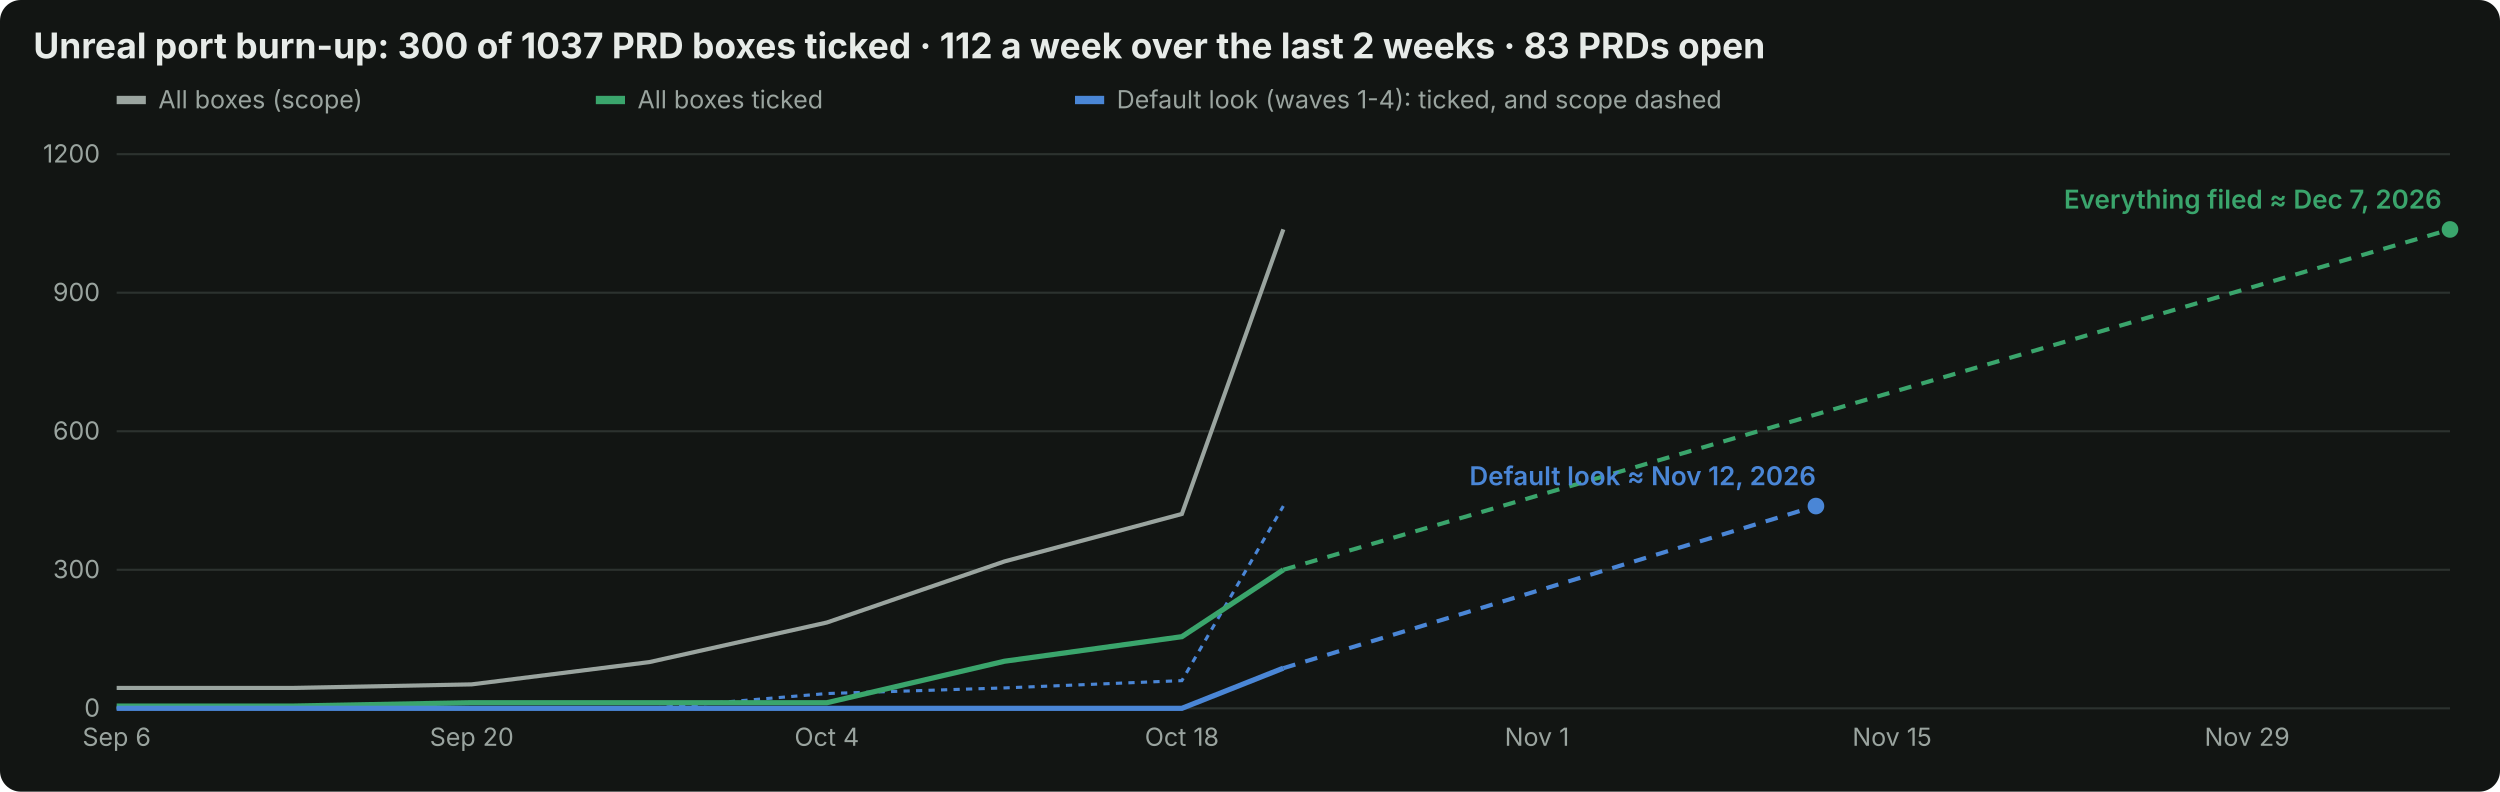
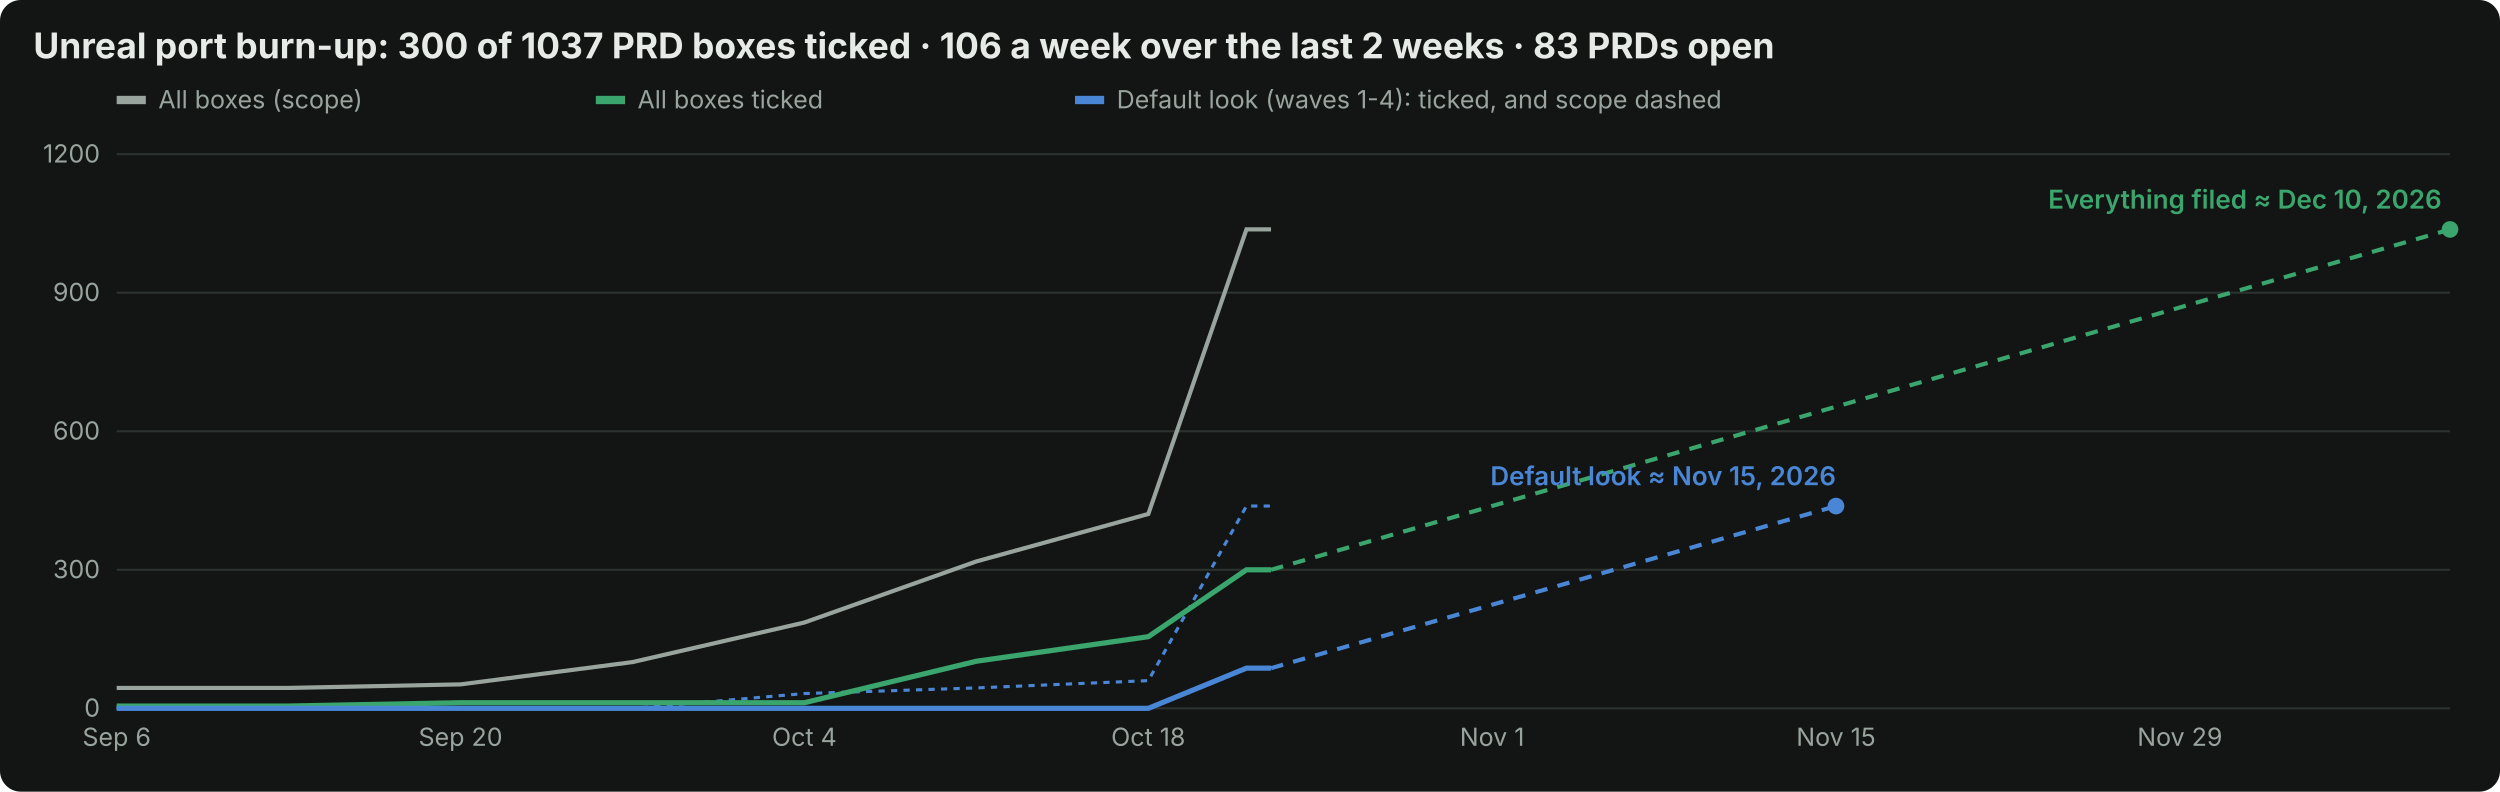
<svg xmlns="http://www.w3.org/2000/svg" viewBox="0 0 1200 380" width="1200" height="380" font-family="system-ui, -apple-system, Segoe UI, sans-serif">
  <style>.h{fill:#e7ebe8;font-size:17px;font-weight:700}.t{fill:#9aa49f;font-size:12px}.e{font-size:12.5px;font-weight:600}</style>
  <rect width="1200" height="380" rx="10" fill="#121513" />
-   <text x="16" y="28" class="h">Unreal port burn-up: 300 of 1037 PRD boxes ticked · 112 a week over the last 2 weeks · 83 PRDs open</text>
+   <text x="16" y="28" class="h">Unreal port burn-up: 300 of 1037 PRD boxes ticked · 106 a week over the last 2 weeks · 83 PRDs open</text>
  <rect x="56" y="46" width="14" height="4" fill="#9aa49f" />
  <text x="76" y="52" class="t">All boxes (scope)</text>
  <rect x="286" y="46" width="14" height="4" fill="#3aa56c" />
  <text x="306" y="52" class="t">All boxes ticked</text>
  <rect x="516" y="46" width="14" height="4" fill="#4a86d6" />
  <text x="536" y="52" class="t">Default look (waves 1-4): ticked, and scope dashed</text>
  <line x1="56" x2="1176" y1="340" y2="340" stroke="#2c322f" />
  <text x="48" y="344" class="t" text-anchor="end">0</text>
  <line x1="56" x2="1176" y1="273.5" y2="273.5" stroke="#2c322f" />
  <text x="48" y="277.5" class="t" text-anchor="end">300</text>
  <line x1="56" x2="1176" y1="207" y2="207" stroke="#2c322f" />
  <text x="48" y="211" class="t" text-anchor="end">600</text>
  <line x1="56" x2="1176" y1="140.5" y2="140.5" stroke="#2c322f" />
  <text x="48" y="144.5" class="t" text-anchor="end">900</text>
  <line x1="56" x2="1176" y1="74" y2="74" stroke="#2c322f" />
  <text x="48" y="78" class="t" text-anchor="end">1200</text>
  <text x="56" y="358" class="t" text-anchor="middle">Sep 6</text>
-   <text x="226.435" y="358" class="t" text-anchor="middle">Sep 20</text>
-   <text x="396.87" y="358" class="t" text-anchor="middle">Oct 4</text>
-   <text x="567.304" y="358" class="t" text-anchor="middle">Oct 18</text>
-   <text x="737.739" y="358" class="t" text-anchor="middle">Nov 1</text>
-   <text x="908.174" y="358" class="t" text-anchor="middle">Nov 15</text>
-   <text x="1078.609" y="358" class="t" text-anchor="middle">Nov 29</text>
-   <path d="M56.0,330.2L141.2,330.2L226.4,328.5L311.7,317.8L396.9,298.8L482.1,269.5L567.3,246.7L616.0,110.1" stroke="#9aa49f" stroke-width="2" fill="none" />
-   <path d="M56.0,340.0L141.2,340.0L226.4,340.0L311.7,340.0L396.9,332.9L482.1,330.2L567.3,326.7L616.0,242.9" stroke="#4a86d6" stroke-width="1.5" stroke-dasharray="3 3" fill="none" />
-   <path d="M56.0,338.9L141.2,338.9L226.4,337.3L311.7,337.3L396.9,337.3L482.1,317.4L567.3,305.6L616.0,273.5" stroke="#3aa56c" stroke-width="2.5" fill="none" />
-   <path d="M56.0,340.0L141.2,340.0L226.4,340.0L311.7,340.0L396.9,340.0L482.1,340.0L567.3,340.0L616.0,320.7" stroke="#4a86d6" stroke-width="2.5" fill="none" />
-   <path d="M616,273.5L1176,110.132" stroke="#3aa56c" stroke-width="2" stroke-dasharray="6 5" fill="none" />
+   <text x="221.053" y="358" class="t" text-anchor="middle">Sep 20</text>
+   <text x="386.105" y="358" class="t" text-anchor="middle">Oct 4</text>
+   <text x="551.158" y="358" class="t" text-anchor="middle">Oct 18</text>
+   <text x="716.211" y="358" class="t" text-anchor="middle">Nov 1</text>
+   <text x="881.263" y="358" class="t" text-anchor="middle">Nov 15</text>
+   <text x="1046.316" y="358" class="t" text-anchor="middle">Nov 29</text>
+   <path d="M56.0,330.2L138.5,330.2L221.1,328.5L303.6,317.8L386.1,298.8L468.6,269.5L551.2,246.7L598.3,110.1L610.1,110.1" stroke="#9aa49f" stroke-width="2" fill="none" />
+   <path d="M56.0,340.0L138.5,340.0L221.1,340.0L303.6,340.0L386.1,332.9L468.6,330.2L551.2,326.7L598.3,242.9L610.1,242.9" stroke="#4a86d6" stroke-width="1.5" stroke-dasharray="3 3" fill="none" />
+   <path d="M56.0,338.9L138.5,338.9L221.1,337.3L303.6,337.3L386.1,337.3L468.6,317.4L551.2,305.6L598.3,273.5L610.1,273.5" stroke="#3aa56c" stroke-width="2.5" fill="none" />
+   <path d="M56.0,340.0L138.5,340.0L221.1,340.0L303.6,340.0L386.1,340.0L468.6,340.0L551.2,340.0L598.3,320.7L610.1,320.7" stroke="#4a86d6" stroke-width="2.5" fill="none" />
+   <path d="M610.105,273.5L1176,110.132" stroke="#3aa56c" stroke-width="2" stroke-dasharray="6 5" fill="none" />
  <circle cx="1176" cy="110.132" r="4" fill="#3aa56c" />
-   <text x="1172" y="100.132" class="e" fill="#3aa56c" text-anchor="end">Everything filed ≈ Dec 7, 2026</text>
-   <path d="M616,320.715L871.652,242.91" stroke="#4a86d6" stroke-width="2" stroke-dasharray="6 5" fill="none" />
-   <circle cx="871.652" cy="242.91" r="4" fill="#4a86d6" />
-   <text x="871.652" y="232.91" class="e" fill="#4a86d6" text-anchor="end">Default look ≈ Nov 12, 2026</text>
+   <text x="1172" y="100.132" class="e" fill="#3aa56c" text-anchor="end">Everything filed ≈ Dec 10, 2026</text>
+   <path d="M610.105,320.715L881.263,242.91" stroke="#4a86d6" stroke-width="2" stroke-dasharray="6 5" fill="none" />
+   <circle cx="881.263" cy="242.91" r="4" fill="#4a86d6" />
+   <text x="881.263" y="232.91" class="e" fill="#4a86d6" text-anchor="end">Default look ≈ Nov 15, 2026</text>
</svg>
